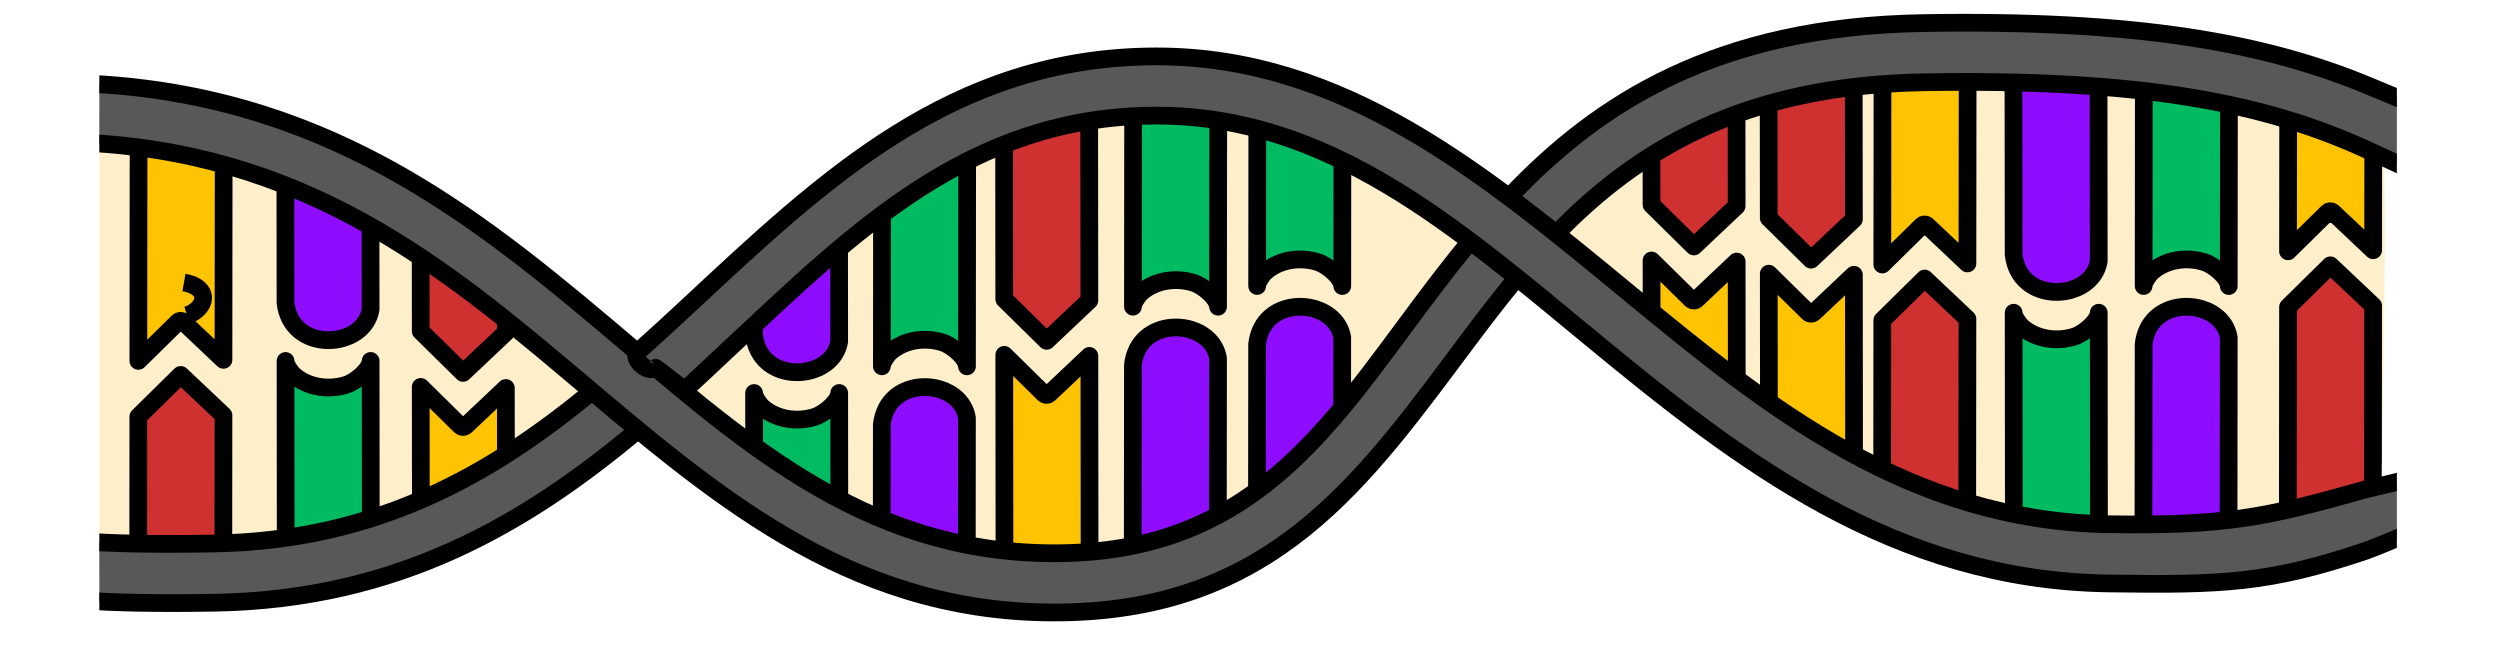
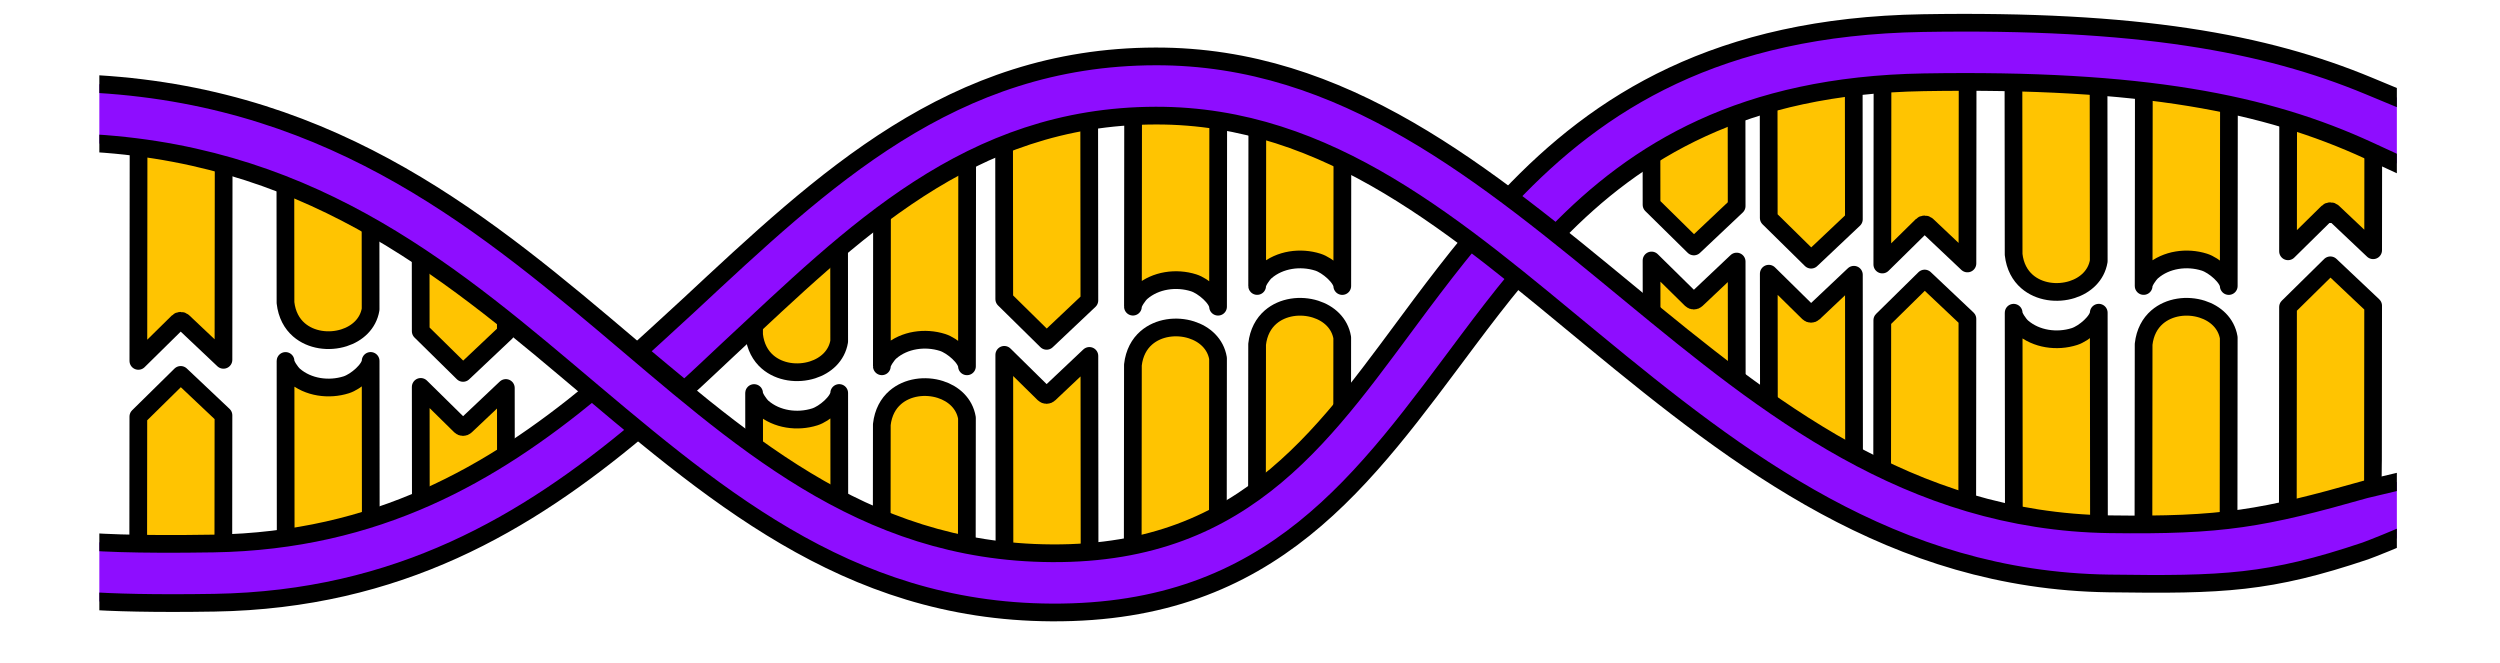
<svg xmlns="http://www.w3.org/2000/svg" width="100%" height="100%" viewBox="0 0 151 40" version="1.1" xml:space="preserve" style="fill-rule:evenodd;clip-rule:evenodd;stroke-linejoin:round;stroke-miterlimit:2;">
  <rect id="DNA" x="0.472" y="0" width="150.156" height="40" style="fill:none;" />
  <rect x="6" y="0" width="138.77" height="38" style="fill:none;" />
  <clipPath id="_clip1">
    <rect x="6" y="0" width="138.77" height="38" />
  </clipPath>
  <g clip-path="url(#_clip1)">
    <g>
-       <path d="M7.408,34.43C15.274,34.43 28.038,32.221 29.837,30.017C31.636,27.813 49.099,12.837 52.108,11.511C55.117,10.186 63.523,4.728 66.66,4.728C69.798,4.728 85.211,8.164 87.716,10.775C90.222,13.387 102.396,24.619 105.954,25.743C109.512,26.867 119.956,33.869 125.518,33.338C131.079,32.808 143.841,31.659 143.841,30.017C143.841,26.227 144.304,9.742 143.841,8.5C143.378,7.258 137.088,4.34 134.655,4.242C132.223,4.143 114.163,2.923 111.931,3.407C109.699,3.891 93.602,8.641 93.227,11.341C92.853,14.041 80.148,27.521 78.446,30.017C76.743,32.513 67.598,35.187 63.228,35.254C58.858,35.321 43.629,29.06 42.665,27.666C41.7,26.273 30.949,15.14 20.179,11.141C9.409,7.142 3.105,6.49 3.103,6.5C3.01,7.181 2,21 2,21L2,34C2,34 1.958,34.43 7.408,34.43Z" style="fill:rgb(253,239,201);" />
+       <path d="M7.408,34.43C15.274,34.43 28.038,32.221 29.837,30.017C31.636,27.813 49.099,12.837 52.108,11.511C55.117,10.186 63.523,4.728 66.66,4.728C69.798,4.728 85.211,8.164 87.716,10.775C90.222,13.387 102.396,24.619 105.954,25.743C109.512,26.867 119.956,33.869 125.518,33.338C131.079,32.808 143.841,31.659 143.841,30.017C143.841,26.227 144.304,9.742 143.841,8.5C143.378,7.258 137.088,4.34 134.655,4.242C132.223,4.143 114.163,2.923 111.931,3.407C109.699,3.891 93.602,8.641 93.227,11.341C92.853,14.041 80.148,27.521 78.446,30.017C76.743,32.513 67.598,35.187 63.228,35.254C58.858,35.321 43.629,29.06 42.665,27.666C41.7,26.273 30.949,15.14 20.179,11.141C9.409,7.142 3.105,6.49 3.103,6.5C3.01,7.181 2,21 2,21L2,34C2,34 1.958,34.43 7.408,34.43Z" style="fill:none;" />
      <clipPath id="_clip2">
        <path d="M7.408,34.43C15.274,34.43 28.038,32.221 29.837,30.017C31.636,27.813 49.099,12.837 52.108,11.511C55.117,10.186 63.523,4.728 66.66,4.728C69.798,4.728 85.211,8.164 87.716,10.775C90.222,13.387 102.396,24.619 105.954,25.743C109.512,26.867 119.956,33.869 125.518,33.338C131.079,32.808 143.841,31.659 143.841,30.017C143.841,26.227 144.304,9.742 143.841,8.5C143.378,7.258 137.088,4.34 134.655,4.242C132.223,4.143 114.163,2.923 111.931,3.407C109.699,3.891 93.602,8.641 93.227,11.341C92.853,14.041 80.148,27.521 78.446,30.017C76.743,32.513 67.598,35.187 63.228,35.254C58.858,35.321 43.629,29.06 42.665,27.666C41.7,26.273 30.949,15.14 20.179,11.141C9.409,7.142 3.105,6.49 3.103,6.5C3.01,7.181 2,21 2,21L2,34C2,34 1.958,34.43 7.408,34.43Z" />
      </clipPath>
      <g clip-path="url(#_clip2)">
        <path d="M25.412,23.369L25.431,42.891L30.572,42.886L30.553,23.434L28.12,25.733C28.032,25.815 27.895,25.814 27.809,25.729L25.412,23.369Z" style="fill:rgb(255,196,1);stroke:black;stroke-width:1.07px;" />
-         <path d="M25.412,20.006L27.969,22.524L30.553,20.084L30.536,3.294L25.396,3.299L25.412,20.006Z" style="fill:rgb(207,49,49);stroke:black;stroke-width:1.07px;" />
+         <path d="M25.412,20.006L27.969,22.524L30.553,20.084L30.536,3.294L25.396,3.299L25.412,20.006Z" style="fill:rgb(255,196,1);stroke:black;stroke-width:1.07px;" />
        <path d="M60.658,21.432L60.677,40.954L65.817,40.949L65.799,21.497L63.365,23.795C63.278,23.878 63.14,23.877 63.055,23.792L60.658,21.432Z" style="fill:rgb(255,196,1);stroke:black;stroke-width:1.07px;" />
-         <path d="M60.657,18.068L63.215,20.587L65.798,18.146L65.782,1.356L60.641,1.361L60.657,18.068Z" style="fill:rgb(207,49,49);stroke:black;stroke-width:1.07px;" />
+         <path d="M60.657,18.068L63.215,20.587L65.798,18.146L65.782,1.356L60.641,1.361L60.657,18.068Z" style="fill:rgb(255,196,1);stroke:black;stroke-width:1.07px;" />
        <path d="M99.753,15.733L99.772,35.255L104.913,35.25L104.894,15.797L102.461,18.096C102.373,18.178 102.236,18.177 102.15,18.093L99.753,15.733Z" style="fill:rgb(255,196,1);stroke:black;stroke-width:1.07px;" />
-         <path d="M99.753,12.369L102.31,14.887L104.894,12.447L104.878,-4.343L99.737,-4.338L99.753,12.369Z" style="fill:rgb(207,49,49);stroke:black;stroke-width:1.07px;" />
+         <path d="M99.753,12.369L102.31,14.887L104.894,12.447L104.878,-4.343L99.737,-4.338L99.753,12.369Z" style="fill:rgb(255,196,1);stroke:black;stroke-width:1.07px;" />
        <path d="M106.834,16.531L106.853,36.053L111.993,36.048L111.975,16.595L109.541,18.894C109.453,18.976 109.316,18.975 109.231,18.891L106.834,16.531Z" style="fill:rgb(255,196,1);stroke:black;stroke-width:1.07px;" />
-         <path d="M106.833,13.167L109.391,15.685L111.974,13.245L111.958,-3.545L106.817,-3.54L106.833,13.167Z" style="fill:rgb(207,49,49);stroke:black;stroke-width:1.07px;" />
+         <path d="M106.833,13.167L109.391,15.685L111.974,13.245L111.958,-3.545L106.817,-3.54L106.833,13.167Z" style="fill:rgb(255,196,1);stroke:black;stroke-width:1.07px;" />
        <path d="M113.692,15.977L113.711,-3.545L118.852,-3.54L118.833,15.913L116.399,13.614C116.312,13.531 116.175,13.533 116.089,13.617L113.692,15.977Z" style="fill:rgb(255,196,1);stroke:black;stroke-width:1.07px;" />
-         <path d="M113.691,19.341L116.249,16.823L118.832,19.263L118.816,36.053L113.675,36.048L113.691,19.341Z" style="fill:rgb(207,49,49);stroke:black;stroke-width:1.07px;" />
+         <path d="M113.691,19.341L116.249,16.823L118.832,19.263L118.816,36.053L113.675,36.048L113.691,19.341Z" style="fill:rgb(255,196,1);stroke:black;stroke-width:1.07px;" />
        <path d="M138.197,15.179L138.216,-4.343L143.357,-4.338L143.338,15.115L140.905,12.816C140.817,12.733 140.68,12.735 140.594,12.819L138.197,15.179Z" style="fill:rgb(255,196,1);stroke:black;stroke-width:1.07px;" />
-         <path d="M138.197,18.543L140.754,16.025L143.338,18.465L143.321,35.255L138.181,35.25L138.197,18.543Z" style="fill:rgb(207,49,49);stroke:black;stroke-width:1.07px;" />
-         <path d="M17.246,21.802L17.263,40.632L22.404,40.627L22.386,21.8C22.367,22.304 21.504,23.054 20.914,23.242C19.864,23.575 18.611,23.408 17.762,22.672C17.567,22.502 17.229,22.009 17.246,21.802Z" style="fill:rgb(0,187,97);stroke:black;stroke-width:1.07px;" />
-         <path d="M17.244,18.284C17.326,19.008 17.629,19.55 18.055,19.92C18.788,20.556 19.872,20.69 20.778,20.402C21.576,20.149 22.238,19.561 22.385,18.685L22.369,1.356L17.228,1.361L17.244,18.284Z" style="fill:rgb(142,13,255);stroke:black;stroke-width:1.07px;" />
-         <path d="M45.547,23.739L45.565,42.57L50.706,42.565L50.688,23.737C50.669,24.241 49.806,24.992 49.215,25.179C48.166,25.512 46.913,25.346 46.064,24.609C45.869,24.439 45.531,23.947 45.547,23.739Z" style="fill:rgb(0,187,97);stroke:black;stroke-width:1.07px;" />
-         <path d="M45.546,20.221C45.628,20.945 45.931,21.487 46.357,21.857C47.09,22.493 48.174,22.627 49.08,22.339C49.878,22.086 50.54,21.498 50.687,20.622L50.671,3.294L45.53,3.299L45.546,20.221Z" style="fill:rgb(142,13,255);stroke:black;stroke-width:1.07px;" />
-         <path d="M53.264,22.124L53.282,3.294L58.423,3.299L58.405,22.126C58.385,21.622 57.523,20.872 56.932,20.684C55.882,20.351 54.629,20.518 53.781,21.254C53.585,21.424 53.247,21.917 53.264,22.124Z" style="fill:rgb(0,187,97);stroke:black;stroke-width:1.07px;" />
-         <path d="M53.262,25.642C53.344,24.918 53.647,24.376 54.074,24.006C54.806,23.37 55.89,23.236 56.797,23.524C57.594,23.777 58.256,24.365 58.404,25.241L58.387,42.57L53.246,42.565L53.262,25.642Z" style="fill:rgb(142,13,255);stroke:black;stroke-width:1.07px;" />
-         <path d="M68.429,18.523L68.447,-0.307L73.588,-0.302L73.57,18.525C73.551,18.021 72.688,17.27 72.098,17.083C71.048,16.75 69.795,16.917 68.946,17.653C68.751,17.823 68.413,18.315 68.429,18.523Z" style="fill:rgb(0,187,97);stroke:black;stroke-width:1.07px;" />
-         <path d="M68.428,22.041C68.51,21.317 68.813,20.775 69.239,20.405C69.972,19.769 71.056,19.635 71.962,19.923C72.76,20.176 73.422,20.764 73.569,21.64L73.553,38.968L68.412,38.963L68.428,22.041Z" style="fill:rgb(142,13,255);stroke:black;stroke-width:1.07px;" />
-         <path d="M75.932,17.274L75.95,-1.557L81.09,-1.552L81.073,17.276C81.053,16.772 80.19,16.021 79.6,15.834C78.55,15.501 77.297,15.667 76.448,16.404C76.253,16.574 75.915,17.066 75.932,17.274Z" style="fill:rgb(0,187,97);stroke:black;stroke-width:1.07px;" />
-         <path d="M75.93,20.792C76.012,20.068 76.315,19.526 76.741,19.155C77.474,18.519 78.558,18.386 79.464,18.674C80.262,18.927 80.924,19.515 81.071,20.391L81.055,37.719L75.914,37.714L75.93,20.792Z" style="fill:rgb(142,13,255);stroke:black;stroke-width:1.07px;" />
-         <path d="M121.624,18.889L121.642,37.719L126.783,37.714L126.765,18.887C126.745,19.391 125.883,20.141 125.292,20.329C124.242,20.662 122.989,20.495 122.141,19.759C121.945,19.589 121.607,19.096 121.624,18.889Z" style="fill:rgb(0,187,97);stroke:black;stroke-width:1.07px;" />
-         <path d="M121.623,15.371C121.704,16.095 122.007,16.637 122.434,17.007C123.167,17.643 124.251,17.776 125.157,17.489C125.955,17.236 126.616,16.648 126.764,15.772L126.747,-1.557L121.606,-1.552L121.623,15.371Z" style="fill:rgb(142,13,255);stroke:black;stroke-width:1.07px;" />
-         <path d="M129.476,17.274L129.494,-1.557L134.635,-1.552L134.617,17.276C134.598,16.772 133.735,16.021 133.144,15.834C132.095,15.501 130.842,15.667 129.993,16.404C129.797,16.574 129.46,17.066 129.476,17.274Z" style="fill:rgb(0,187,97);stroke:black;stroke-width:1.07px;" />
-         <path d="M129.475,20.792C129.556,20.068 129.859,19.526 130.286,19.155C131.019,18.519 132.103,18.386 133.009,18.674C133.807,18.927 134.469,19.515 134.616,20.391L134.6,37.719L129.459,37.714L129.475,20.792Z" style="fill:rgb(142,13,255);stroke:black;stroke-width:1.07px;" />
+         <path d="M138.197,18.543L140.754,16.025L143.338,18.465L143.321,35.255L138.181,35.25L138.197,18.543Z" style="fill:rgb(255,196,1);stroke:black;stroke-width:1.07px;" />
+         <path d="M17.246,21.802L17.263,40.632L22.404,40.627L22.386,21.8C22.367,22.304 21.504,23.054 20.914,23.242C19.864,23.575 18.611,23.408 17.762,22.672C17.567,22.502 17.229,22.009 17.246,21.802Z" style="fill:rgb(255,196,1);stroke:black;stroke-width:1.07px;" />
+         <path d="M17.244,18.284C17.326,19.008 17.629,19.55 18.055,19.92C18.788,20.556 19.872,20.69 20.778,20.402C21.576,20.149 22.238,19.561 22.385,18.685L22.369,1.356L17.228,1.361L17.244,18.284Z" style="fill:rgb(255,196,1);stroke:black;stroke-width:1.07px;" />
+         <path d="M45.547,23.739L45.565,42.57L50.706,42.565L50.688,23.737C50.669,24.241 49.806,24.992 49.215,25.179C48.166,25.512 46.913,25.346 46.064,24.609C45.869,24.439 45.531,23.947 45.547,23.739Z" style="fill:rgb(255,196,1);stroke:black;stroke-width:1.07px;" />
+         <path d="M45.546,20.221C45.628,20.945 45.931,21.487 46.357,21.857C47.09,22.493 48.174,22.627 49.08,22.339C49.878,22.086 50.54,21.498 50.687,20.622L50.671,3.294L45.53,3.299L45.546,20.221Z" style="fill:rgb(255,196,1);stroke:black;stroke-width:1.07px;" />
+         <path d="M53.264,22.124L53.282,3.294L58.423,3.299L58.405,22.126C58.385,21.622 57.523,20.872 56.932,20.684C55.882,20.351 54.629,20.518 53.781,21.254C53.585,21.424 53.247,21.917 53.264,22.124Z" style="fill:rgb(255,196,1);stroke:black;stroke-width:1.07px;" />
+         <path d="M53.262,25.642C53.344,24.918 53.647,24.376 54.074,24.006C54.806,23.37 55.89,23.236 56.797,23.524C57.594,23.777 58.256,24.365 58.404,25.241L58.387,42.57L53.246,42.565L53.262,25.642Z" style="fill:rgb(255,196,1);stroke:black;stroke-width:1.07px;" />
+         <path d="M68.429,18.523L68.447,-0.307L73.588,-0.302L73.57,18.525C73.551,18.021 72.688,17.27 72.098,17.083C71.048,16.75 69.795,16.917 68.946,17.653C68.751,17.823 68.413,18.315 68.429,18.523Z" style="fill:rgb(255,196,1);stroke:black;stroke-width:1.07px;" />
+         <path d="M68.428,22.041C68.51,21.317 68.813,20.775 69.239,20.405C69.972,19.769 71.056,19.635 71.962,19.923C72.76,20.176 73.422,20.764 73.569,21.64L73.553,38.968L68.412,38.963L68.428,22.041Z" style="fill:rgb(255,196,1);stroke:black;stroke-width:1.07px;" />
+         <path d="M75.932,17.274L75.95,-1.557L81.09,-1.552L81.073,17.276C81.053,16.772 80.19,16.021 79.6,15.834C78.55,15.501 77.297,15.667 76.448,16.404C76.253,16.574 75.915,17.066 75.932,17.274Z" style="fill:rgb(255,196,1);stroke:black;stroke-width:1.07px;" />
+         <path d="M75.93,20.792C76.012,20.068 76.315,19.526 76.741,19.155C77.474,18.519 78.558,18.386 79.464,18.674C80.262,18.927 80.924,19.515 81.071,20.391L81.055,37.719L75.914,37.714L75.93,20.792Z" style="fill:rgb(255,196,1);stroke:black;stroke-width:1.07px;" />
+         <path d="M121.624,18.889L121.642,37.719L126.783,37.714L126.765,18.887C126.745,19.391 125.883,20.141 125.292,20.329C124.242,20.662 122.989,20.495 122.141,19.759C121.945,19.589 121.607,19.096 121.624,18.889Z" style="fill:rgb(255,196,1);stroke:black;stroke-width:1.07px;" />
+         <path d="M121.623,15.371C121.704,16.095 122.007,16.637 122.434,17.007C123.167,17.643 124.251,17.776 125.157,17.489C125.955,17.236 126.616,16.648 126.764,15.772L126.747,-1.557L121.606,-1.552L121.623,15.371Z" style="fill:rgb(255,196,1);stroke:black;stroke-width:1.07px;" />
+         <path d="M129.476,17.274L129.494,-1.557L134.635,-1.552L134.617,17.276C134.598,16.772 133.735,16.021 133.144,15.834C132.095,15.501 130.842,15.667 129.993,16.404C129.797,16.574 129.46,17.066 129.476,17.274Z" style="fill:rgb(255,196,1);stroke:black;stroke-width:1.07px;" />
+         <path d="M129.475,20.792C129.556,20.068 129.859,19.526 130.286,19.155C131.019,18.519 132.103,18.386 133.009,18.674C133.807,18.927 134.469,19.515 134.616,20.391L134.6,37.719L129.459,37.714L129.475,20.792Z" style="fill:rgb(255,196,1);stroke:black;stroke-width:1.07px;" />
        <path d="M8.357,21.798L8.375,2.276L13.516,2.281L13.497,21.734L11.064,19.435C10.976,19.352 10.839,19.354 10.753,19.438L8.357,21.798Z" style="fill:rgb(255,196,1);stroke:black;stroke-width:1.07px;" />
-         <path d="M8.356,25.162L10.914,22.644L13.497,25.084L13.481,41.874L8.34,41.869L8.356,25.162Z" style="fill:rgb(207,49,49);stroke:black;stroke-width:1.07px;" />
+         <path d="M8.356,25.162L10.914,22.644L13.497,25.084L13.481,41.874L8.34,41.869L8.356,25.162Z" style="fill:rgb(255,196,1);stroke:black;stroke-width:1.07px;" />
      </g>
-       <path d="M1.813,35.788C2.886,36.134 5.68,36.523 12.952,36.404C24.078,36.221 31.81,31.592 38.538,25.968C39.019,25.566 36.188,23.29 35.756,23.646C29.726,28.615 22.781,32.666 12.893,32.828C8.203,32.905 5.533,32.785 4.014,32.593C3.373,32.511 1.766,32.083 1.766,32.083" style="fill:rgb(88,88,88);stroke:black;stroke-width:1.07px;" />
-       <path d="M3.103,8.571C17.315,8.571 26.053,15.47 34.176,22.312C42.913,29.673 51.017,36.925 63.52,36.993C76.903,37.066 82.4,28.922 88.697,20.521C89.64,19.263 90.604,18.002 91.627,16.771C92.016,16.304 89.21,14.08 88.805,14.571C87.772,15.821 86.793,17.099 85.835,18.376C80.207,25.886 75.502,33.483 63.539,33.417C51.958,33.354 44.573,26.395 36.48,19.577C27.772,12.242 18.339,4.995 3.103,4.995" style="fill:rgb(88,88,88);stroke:black;stroke-width:1.07px;" />
-       <path d="M145.025,6C145.025,6 143.164,5.227 143.07,5.188C136.802,2.584 129.088,1.177 116.137,1.395C103.737,1.603 96.573,6.173 91.169,11.887C90.787,12.29 93.596,14.532 93.999,14.116C98.844,9.115 105.27,5.154 116.197,4.97C129.429,4.748 136.883,6.241 143.07,9.092C143.164,9.135 145,9.982 145,9.982" style="fill:rgb(88,88,88);stroke:black;stroke-width:1.07px;" />
-       <path d="M145.228,29L142.865,29.562C136.674,31.319 134.256,31.762 127.415,31.665C115.304,31.491 106.732,24.567 98.507,17.79C89.647,10.491 81.143,3.381 69.795,3.407C57.499,3.435 49.76,10.847 41.591,18.448C40.571,19.397 39.597,20.295 38.549,21.232C38.068,21.662 39.167,22.598 39.595,22.214C39.613,22.198 41.337,23.569 41.355,23.552C42.268,22.732 43.132,21.899 44.027,21.066C51.534,14.082 58.504,7.009 69.803,6.983C80.302,6.959 88.036,13.798 96.233,20.55C105.063,27.825 114.362,35.054 127.364,35.24C134.289,35.34 137.058,35.228 142.865,33.278C143.127,33.19 145.107,32.399 145.228,32.304" style="fill:rgb(88,88,88);stroke:black;stroke-width:1.07px;" />
-       <path d="M11.29,19.044C12.052,18.822 12.737,17.918 11.863,17.334C11.637,17.184 11.375,17.112 11.111,17.066" style="fill:none;stroke:black;stroke-width:1.07px;stroke-miterlimit:1.5;" />
+       <path d="M1.813,35.788C2.886,36.134 5.68,36.523 12.952,36.404C24.078,36.221 31.81,31.592 38.538,25.968C39.019,25.566 36.188,23.29 35.756,23.646C29.726,28.615 22.781,32.666 12.893,32.828C8.203,32.905 5.533,32.785 4.014,32.593C3.373,32.511 1.766,32.083 1.766,32.083" style="fill:rgb(142,13,255);stroke:black;stroke-width:1.07px;" />
+       <path d="M3.103,8.571C17.315,8.571 26.053,15.47 34.176,22.312C42.913,29.673 51.017,36.925 63.52,36.993C76.903,37.066 82.4,28.922 88.697,20.521C89.64,19.263 90.604,18.002 91.627,16.771C92.016,16.304 89.21,14.08 88.805,14.571C87.772,15.821 86.793,17.099 85.835,18.376C80.207,25.886 75.502,33.483 63.539,33.417C51.958,33.354 44.573,26.395 36.48,19.577C27.772,12.242 18.339,4.995 3.103,4.995" style="fill:rgb(142,13,255);stroke:black;stroke-width:1.07px;" />
+       <path d="M145.025,6C145.025,6 143.164,5.227 143.07,5.188C136.802,2.584 129.088,1.177 116.137,1.395C103.737,1.603 96.573,6.173 91.169,11.887C90.787,12.29 93.596,14.532 93.999,14.116C98.844,9.115 105.27,5.154 116.197,4.97C129.429,4.748 136.883,6.241 143.07,9.092C143.164,9.135 145,9.982 145,9.982" style="fill:rgb(142,13,255);stroke:black;stroke-width:1.07px;" />
+       <path d="M145.228,29L142.865,29.562C136.674,31.319 134.256,31.762 127.415,31.665C115.304,31.491 106.732,24.567 98.507,17.79C89.647,10.491 81.143,3.381 69.795,3.407C57.499,3.435 49.76,10.847 41.591,18.448C40.571,19.397 38.549,21.232 38.549,21.232C38.549,21.232 41.337,23.569 41.355,23.552C42.268,22.732 43.132,21.899 44.027,21.066C51.534,14.082 58.504,7.009 69.803,6.983C80.302,6.959 88.036,13.798 96.233,20.55C105.063,27.825 114.362,35.054 127.364,35.24C134.289,35.34 137.058,35.228 142.865,33.278C143.127,33.19 145.107,32.399 145.228,32.304" style="fill:rgb(142,13,255);stroke:black;stroke-width:1.07px;" />
    </g>
  </g>
</svg>
